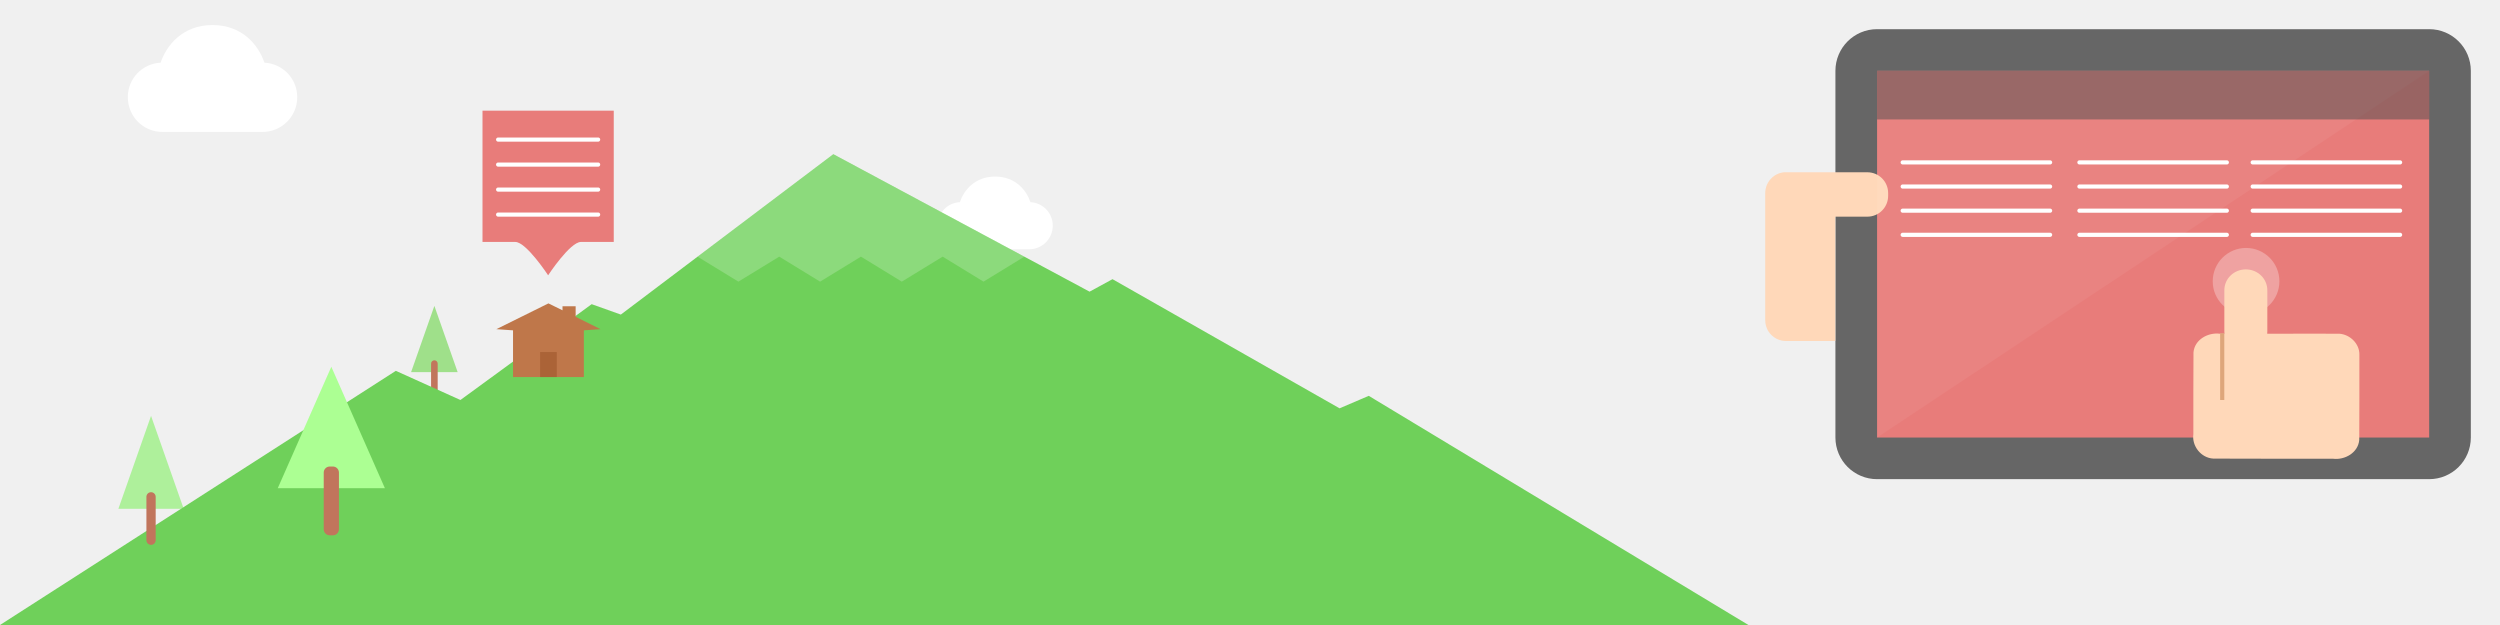
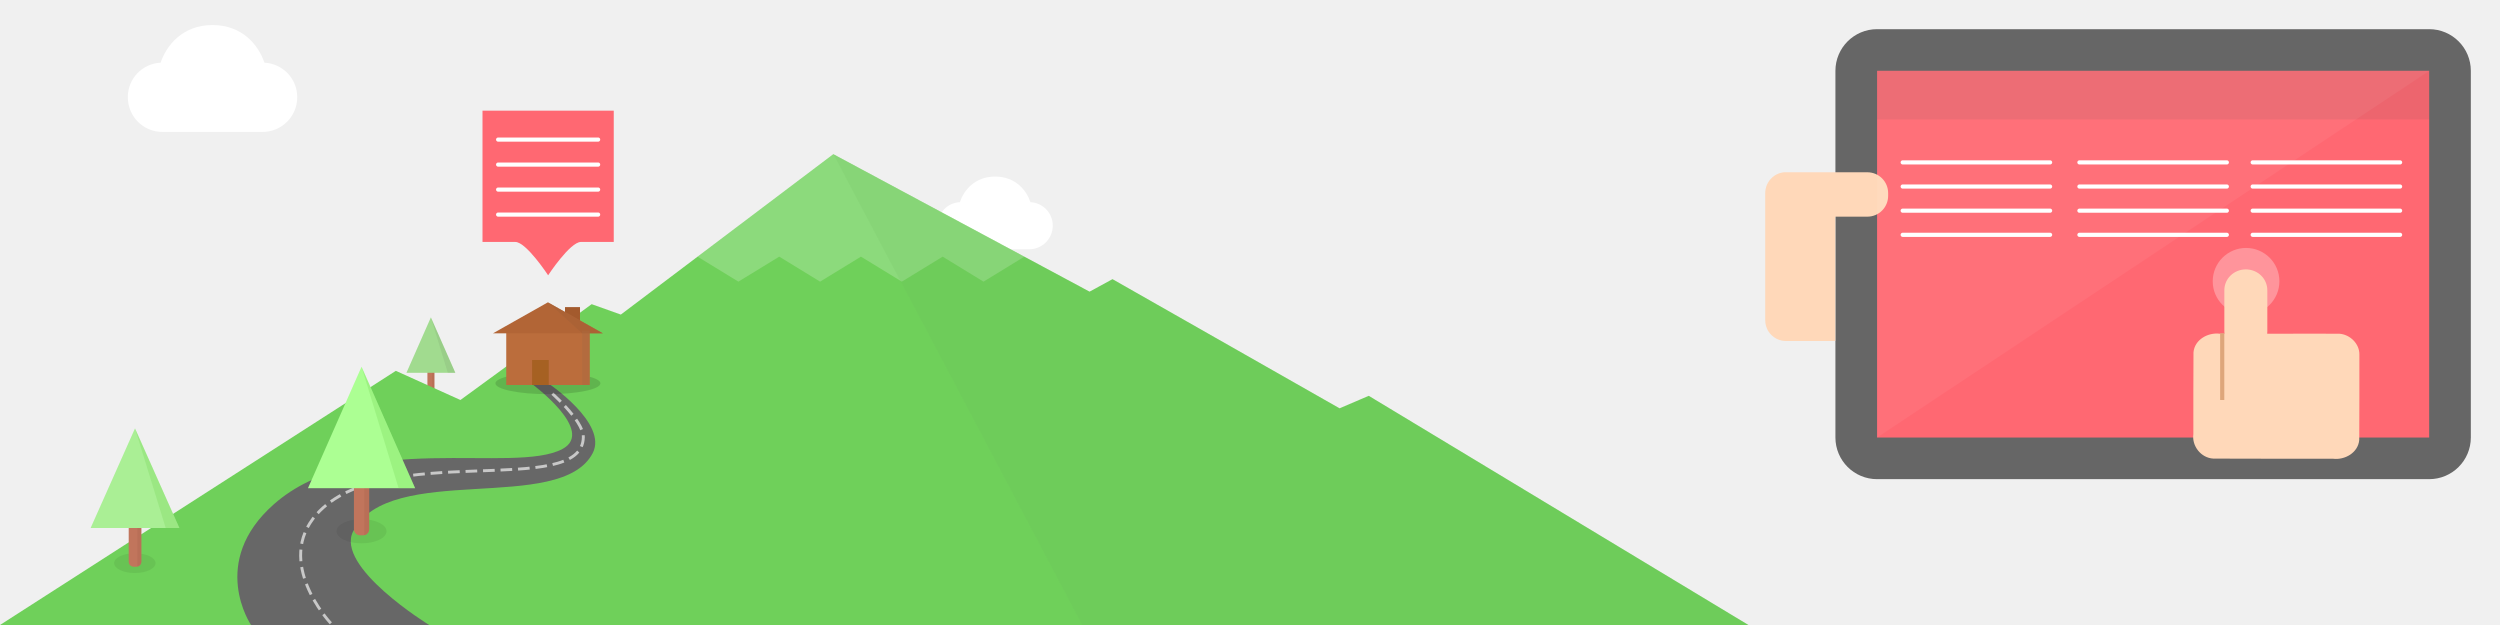
<svg xmlns="http://www.w3.org/2000/svg" xmlns:ns1="http://www.openswatchbook.org/uri/2009/osb" viewBox="176 76 600 150" enable-background="new 176 76 48 48">
  <defs>
+     <marker orient="auto" overflow="visible">
+       <path d="M4.616 0l-6.92 4v-8l6.92 4z" fill-rule="evenodd" stroke="#000" stroke-width="NaN" />
+     </marker>
    <marker orient="auto" overflow="visible">
      <path d="M3.92 0c0 2.208-1.792 4-4 4s-4-1.792-4-4 1.792-4 4-4 4 1.792 4 4z" fill-rule="evenodd" stroke="#000" stroke-width="NaN" />
    </marker>
    <marker orient="auto" overflow="visible">
      <path d="M10.69 4.437l-12.018-4.419 12.018-4.419c-1.92 2.609-1.909 6.179 0 8.839z" font-size="12" fill-rule="evenodd" />
    </marker>
    <linearGradient ns1:paint="solid">
      <stop offset="0" stop-color="#fff" />
    </linearGradient>
    <marker orient="auto" overflow="visible">
      <path d="M10 0l4-4-14 4 14 4-4-4z" fill-rule="evenodd" stroke="#000" stroke-width="NaN" />
    </marker>
    <filter width="1.5" height="1.5" x="-.25" y="-.25" color-interpolation-filters="sRGB">
      <feGaussianBlur in="SourceAlpha" stdDeviation="1" result="blur" />
      <feColorMatrix result="bluralpha" values="1 0 0 0 0 0 1 0 0 0 0 0 1 0 0 0 0 0 0.1 0" />
      <feOffset in="bluralpha" dy="-1" result="offsetBlur" />
      <feMerge>
        <feMergeNode in="offsetBlur" />
        <feMergeNode in="SourceGraphic" />
      </feMerge>
    </filter>
  </defs>
  <linearGradient gradientUnits="userSpaceOnUse" x1="71.366" y1="132.875" x2="71.366" y2="121.375" gradientTransform="matrix(4.167 0 0 -4.167 -97.318 709.646)">
    <stop offset="0" stop-color="#d02df9" />
    <stop offset=".5" stop-color="#e73399" />
    <stop offset="1" stop-color="#ff963a" />
  </linearGradient>
-   <path d="M274.664 165.305l5.586-15.894 5.586 15.894z" fill="#9fe08a" />
-   <rect width="1.586" height="9.008" x="279.457" y="162.47" ry=".793" fill="#c1755c" />
-   <path d="M204.414 198.106l7.836-22.297 7.836 22.297z" fill="#aef09b" />
  <path d="M406.362 124.519c-2.998.157-5.357 2.595-5.357 5.633 0 3.14 2.514 5.676 5.655 5.676h16.326c3.14 0 5.676-2.535 5.676-5.676 0-3.035-2.363-5.472-5.357-5.633-.933-2.786-3.545-6.143-8.471-6.143s-7.538 3.358-8.471 6.143z" fill="#fff" />
+   <rect width="1.665" height="7.534" x="278.578" y="163.094" ry=".663" fill="#c1755c" />
+   <path d="M279.715 163.111v7.499c.303-.062.527-.32.527-.642v-6.216c0-.321-.225-.58-.527-.642z" opacity=".602" fill="#b46c54" />
+   <path d="M273.546 165.465l5.864-13.293 5.864 13.293z" fill="#a1db8f" />
+   <path d="M283.468 165.469l-4.058-13.297 5.864 13.293z" opacity=".221" fill="#7aa06e" />
  <path d="M176 226l95-61 15.5 7 31.5-23 7 2.5 51-38.5 61.5 33 5.5-3 54.5 31 7-3 91.125 55z" fill="#6fd05a" />
-   <rect width="2.225" height="12.636" x="211.138" y="194.129" ry="1.112" fill="#c1755c" />
-   <path d="M242.664 193.161l12.854-29.139 12.854 29.139z" fill="#acff93" />
-   <rect width="3.65" height="16.514" x="253.694" y="187.964" ry="1.454" fill="#c1755c" />
-   <path d="M291.8 102.567h31.5v31.5h-7.875c-2.625 0-7.875 8-7.875 8s-5.25-8-7.875-8h-7.875v-31.5z" fill="#e87c7a" />
-   <rect width="142.5" height="98" x="621.5" y="88" rx="5" ry="5" fill="#e87c7a" stroke="#666" stroke-width="10" stroke-linecap="round" stroke-linejoin="round" />
+   <path d="M291.8 102.567h31.5v31.5h-7.875c-2.625 0-7.875 8-7.875 8s-5.25-8-7.875-8h-7.875v-31.5z" fill="#ff6872" />
+   <rect width="142.5" height="98" x="621.5" y="88" rx="5" ry="5" fill="#ff6872" stroke="#666" stroke-width="10" stroke-linecap="round" stroke-linejoin="round" />
  <path d="M379.5 56.75a11.75 11.75 0 1 1-23.5 0 11.75 11.75 0 1 1 23.5 0z" transform="matrix(.681 0 0 .681 464.617 104.862)" opacity=".292" fill="#fff" />
  <path d="M715 140.656c-2.862 0-5.156 2.23-5.156 5v9.844c0 .205.007.395.031.594h-1.094c-2.852-.364-6.075 1.401-6.344 4.469-.063 6.537-.013 13.087-.031 19.625-.401 2.872 1.851 5.716 4.781 5.875 9.568.06 19.149.014 28.719.031 2.852.364 6.044-1.432 6.313-4.5.063-6.836.013-13.663.031-20.5.046-2.605-2.247-4.816-4.781-5-4.784-.03-9.559-.004-14.344 0h-3c.025-.198.031-.389.031-.594v-9.844c0-2.77-2.294-5-5.156-5z" fill="#ffd8b9" />
  <path d="M709.333 156v16" stroke="#dea67b" fill="none" />
  <path d="M604.156 117.344c-2.527.255-4.5 2.403-4.5 5v30.5c0 2.77 2.23 5 5 5h11.344l.469-.031v-29.813h7.687c2.77 0 5-2.23 5-5v-.656c0-2.77-2.23-5-5-5h-19.5c-.173 0-.332-.017-.5 0z" fill="#ffd8b9" />
  <path d="M626.5 93h132.5l-132.5 88v-88z" opacity=".053" fill="#fff" />
  <path d="M376 113l-32.594 24.594 9.805 6 9.805-6 9.805 6 9.805-6 9.805 6 9.805-6 9.805 6 9.805-6z" opacity=".204" fill="#fff" />
-   <path d="M307.625 148.813l-12.5 6.188 4 .281v11.219h17v-11.219l4-.281-5.969-2.969v-2.531h-3.156v.969l-3.375-1.656z" fill="#bf774a" />
  <path d="M214.552 91.042c-4.407.231-7.875 3.814-7.875 8.281 0 4.617 3.696 8.344 8.313 8.344h24c4.617 0 8.344-3.727 8.344-8.344 0-4.462-3.474-8.043-7.875-8.281-1.371-4.096-5.212-9.031-12.453-9.031s-11.082 4.936-12.454 9.031z" fill="#fff" />
-   <rect width="4" height="6" x="305.625" y="160.49" fill="#ab6337" />
  <path d="M295.55 109.5h24" stroke="#fff" stroke-linecap="round" fill="none" />
  <path d="M295.55 115.5h24" stroke="#fff" stroke-linecap="round" fill="none" />
  <path d="M295.55 121.5h24" stroke="#fff" stroke-linecap="round" fill="none" />
  <path d="M295.55 127.5h24" stroke="#fff" stroke-linecap="round" fill="none" />
  <g stroke="#fff" stroke-linecap="round" fill="none">
    <path d="M632.642 114.976h35.382" />
    <path d="M632.642 120.77h35.382" />
    <path d="M632.642 126.564h35.382" />
    <path d="M632.642 132.358h35.382" />
  </g>
-   <rect width="132.533" height="11.667" x="626.5" y="93" opacity=".513" fill="#4e4e4e" />
+   <rect width="132.533" height="11.667" x="626.5" y="93" opacity=".102" fill="#4e4e4e" />
  <g stroke="#fff" stroke-linecap="round" fill="none">
    <path d="M675.059 114.976h35.382" />
    <path d="M675.059 120.77h35.382" />
    <path d="M675.059 126.564h35.382" />
    <path d="M675.059 132.358h35.382" />
  </g>
  <g stroke="#fff" stroke-linecap="round" fill="none">
    <path d="M716.642 114.976h35.382" />
    <path d="M716.642 120.77h35.382" />
    <path d="M716.642 126.564h35.382" />
    <path d="M716.642 132.358h35.382" />
  </g>
+   <path d="M435.7 226l-59.7-113 61.5 33 5.5-3 54.5 31 7-3 91.125 55z" opacity=".133" fill="#6cb75c" />
+   <path d="M236.25 226h42.75s-22.694-13.937-18.232-22.5c8.773-16.834 49.762-3.915 57.482-18.75 3.704-7.118-10.667-16.75-10.667-16.75l-4 .083s15.456 11.343 7.417 15.667c-11.534 6.203-48.929-4.67-69.25 13.25-15.765 13.903-5.5 29-5.5 29z" fill="#676767" />
+   <path d="M255.167 225.333s-13.389-14.451-3.167-25.918c16.003-17.952 63.784-3.511 64-18.497.059-4.083-8.333-11.251-8.333-11.251" opacity=".633" stroke="#fff" stroke-width=".7" stroke-linecap="square" stroke-dasharray="2.1,2.1" fill="none" />
+   <g transform="translate(7.25)">
+     <path d="M261.518 203.5c0 1.602-2.686 2.9-6 2.9s-6-1.298-6-2.9c0-1.602 2.686-2.9 6-2.9s6 1.298 6 2.9z" opacity=".066" />
+     <rect ry="1.454" y="187.964" x="253.694" height="16.514" width="3.65" fill="#c1755c" />
+     <path d="M256.188 188v16.438c.664-.135 1.156-.702 1.156-1.406v-13.625c0-.705-.493-1.271-1.156-1.406z" opacity=".602" fill="#b46c54" />
+     <path d="M242.664 193.161l12.854-29.139 12.854 29.139z" fill="#acff93" />
+     <path d="M264.414 193.17l-8.896-29.148 12.854 29.139z" opacity=".27" fill="#72d253" />
+   </g>
+   <path d="M144.4 94.6a12.6 2.6 0 1 1-25.2 0 12.6 2.6 0 1 1 25.2 0z" transform="translate(175.7 73.4)" opacity=".133" />
+   <rect width="20" height="13" x="297.5" y="155.4" fill="#bb6d3c" />
+   <rect width="3.6" height="4.696" x="311.6" y="149.704" fill="#a35a2d" />
+   <path d="M320.691 156h-26.382l13.191-7.447z" fill="#b26536" />
+   <rect width="4" height="6" x="303.7" y="162.4" opacity=".743" fill="#9e5c1a" />
+   <rect width="1.8" height="13" x="315.7" y="155.4" fill="#b36b3e" />
+   <path d="M320.691 156h-4.982l-8.209-7.447z" opacity=".513" fill="#a46035" />
+   <path d="M112.2 124.9a5.2 4.3 0 1 1-10.4 0 5.2 4.3 0 1 1 10.4 0z" transform="matrix(.956 0 0 .553 106.069 142.081)" opacity=".066" />
+   <rect width="3.025" height="13.553" x="206.888" y="198.459" ry="1.193" fill="#c1755c" />
+   <path d="M208.955 198.489v13.49c.55-.111.958-.576.958-1.154v-11.182c0-.578-.408-1.043-.958-1.154z" opacity=".602" fill="#b46c54" />
+   <path d="M197.746 202.725l10.654-23.914 10.654 23.914z" fill="#aaef95" />
+   <path d="M215.773 202.731l-7.373-23.92 10.654 23.914z" opacity=".27" fill="#72d253" />
</svg>
